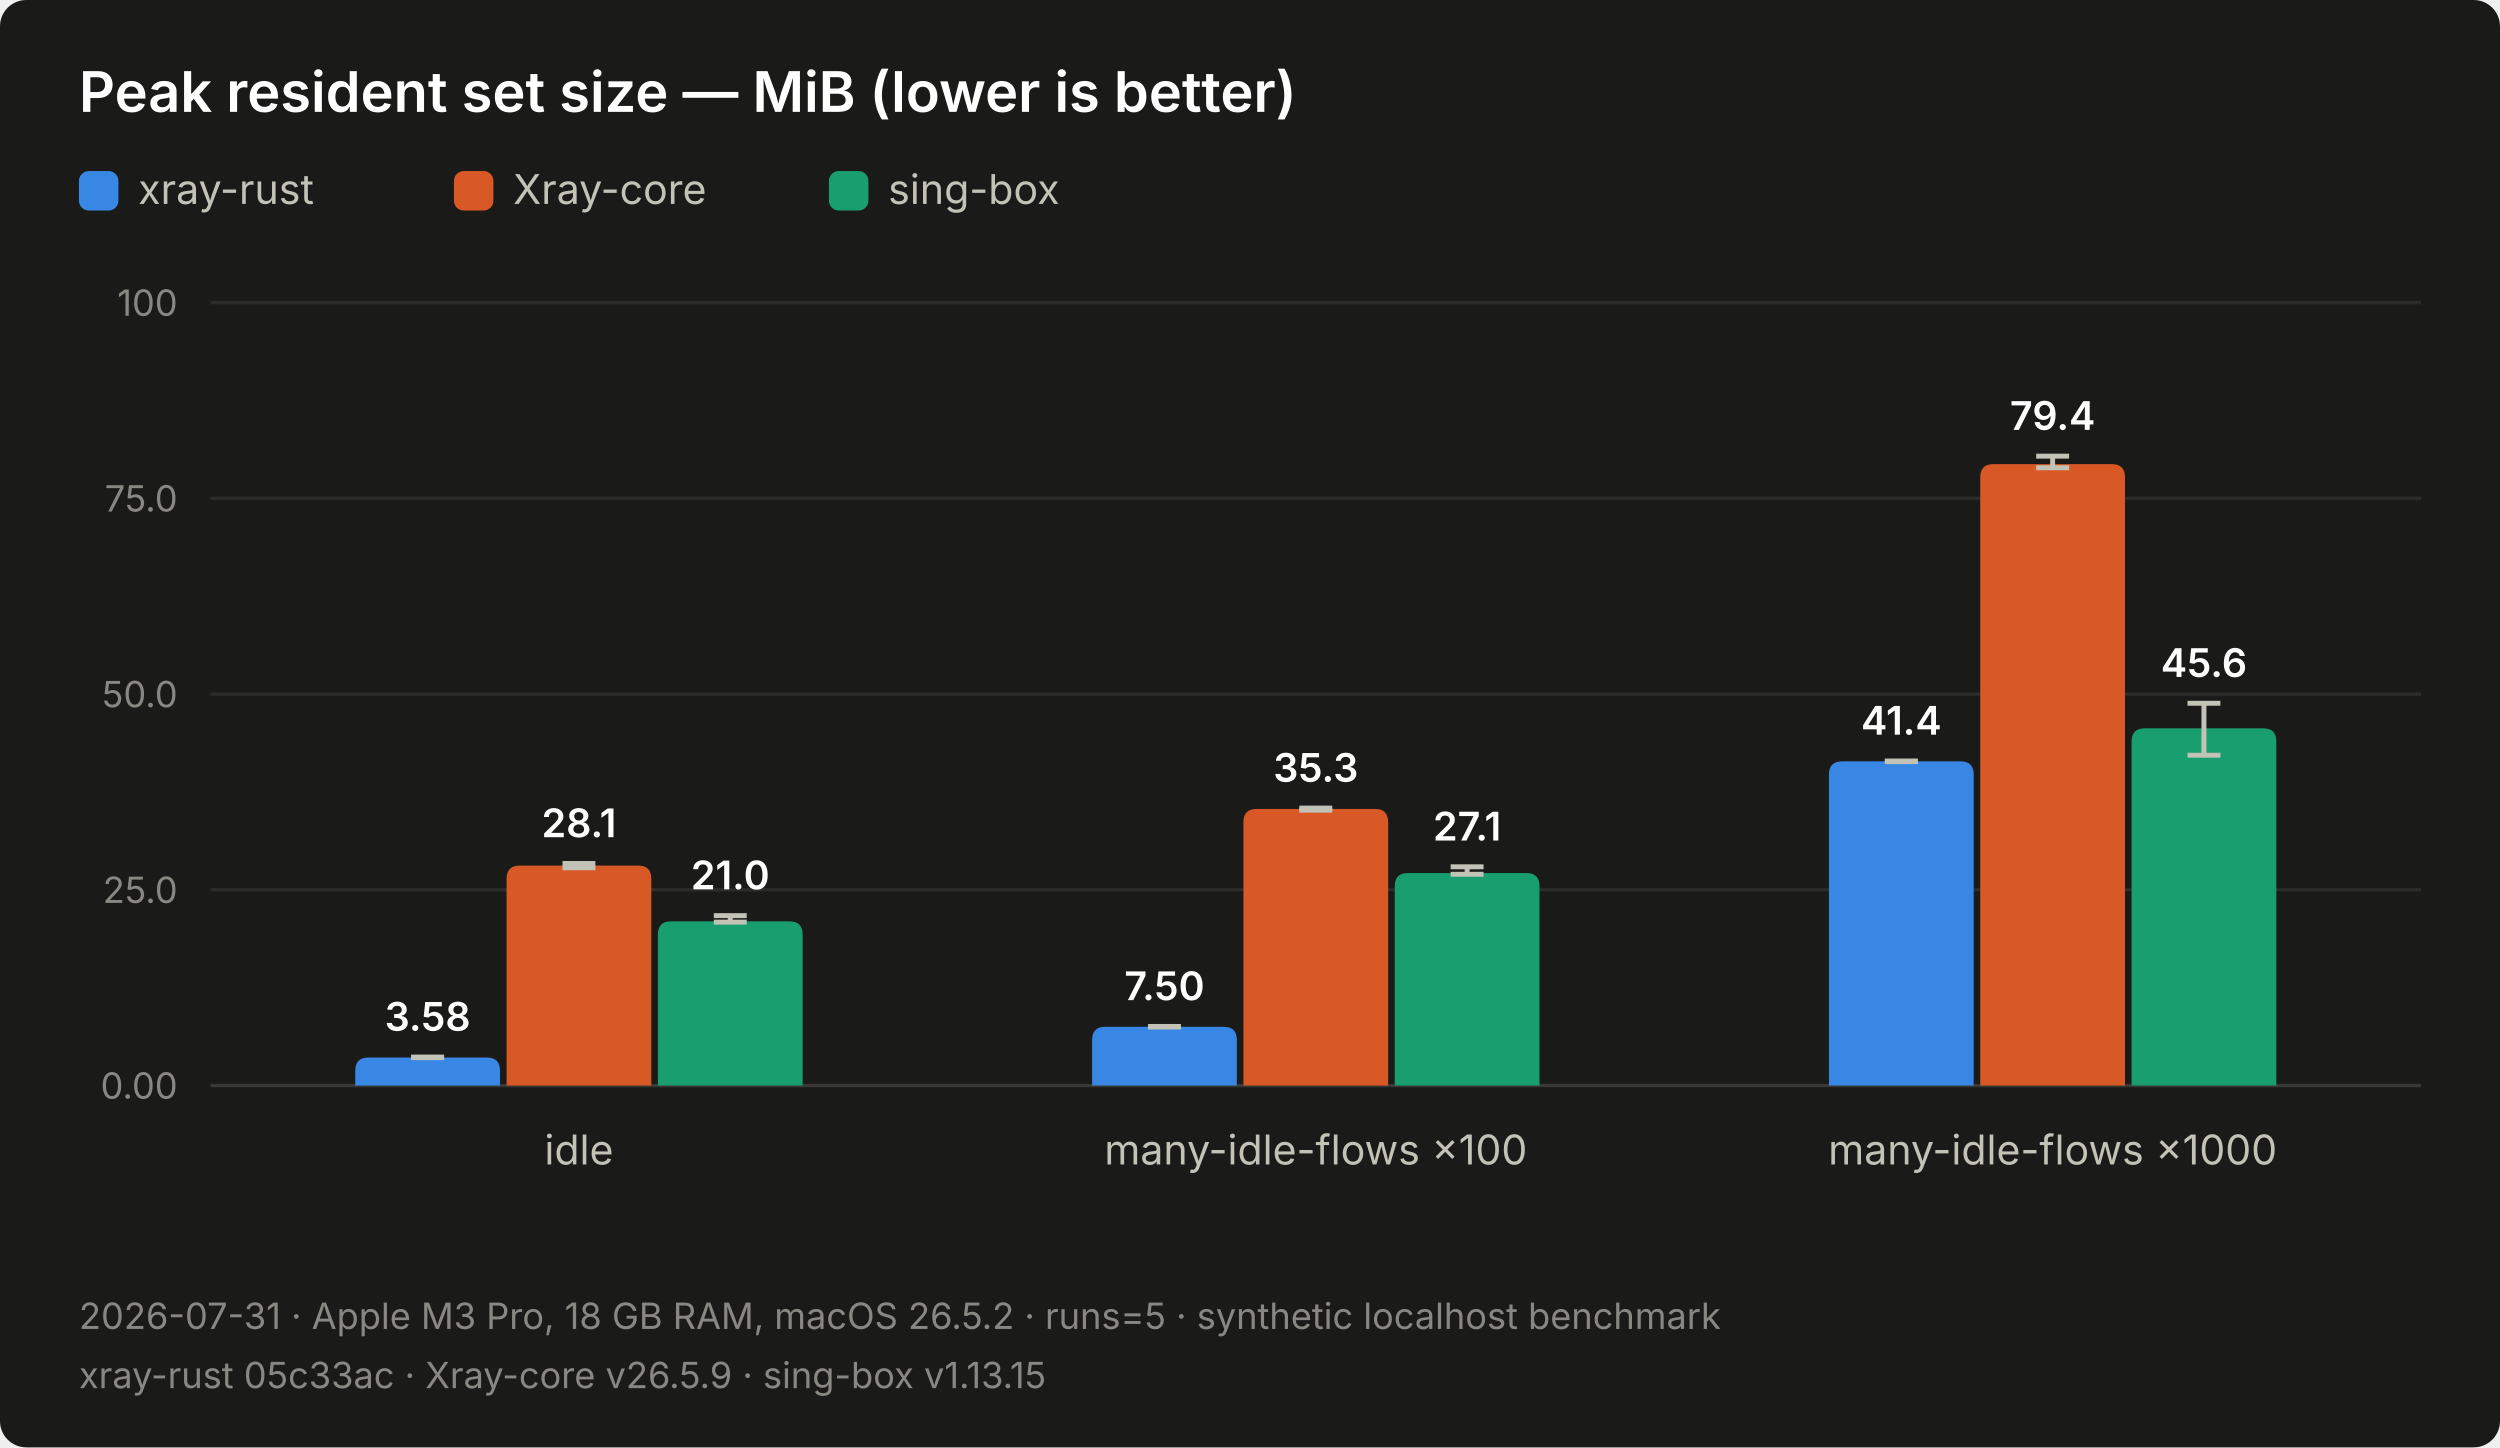
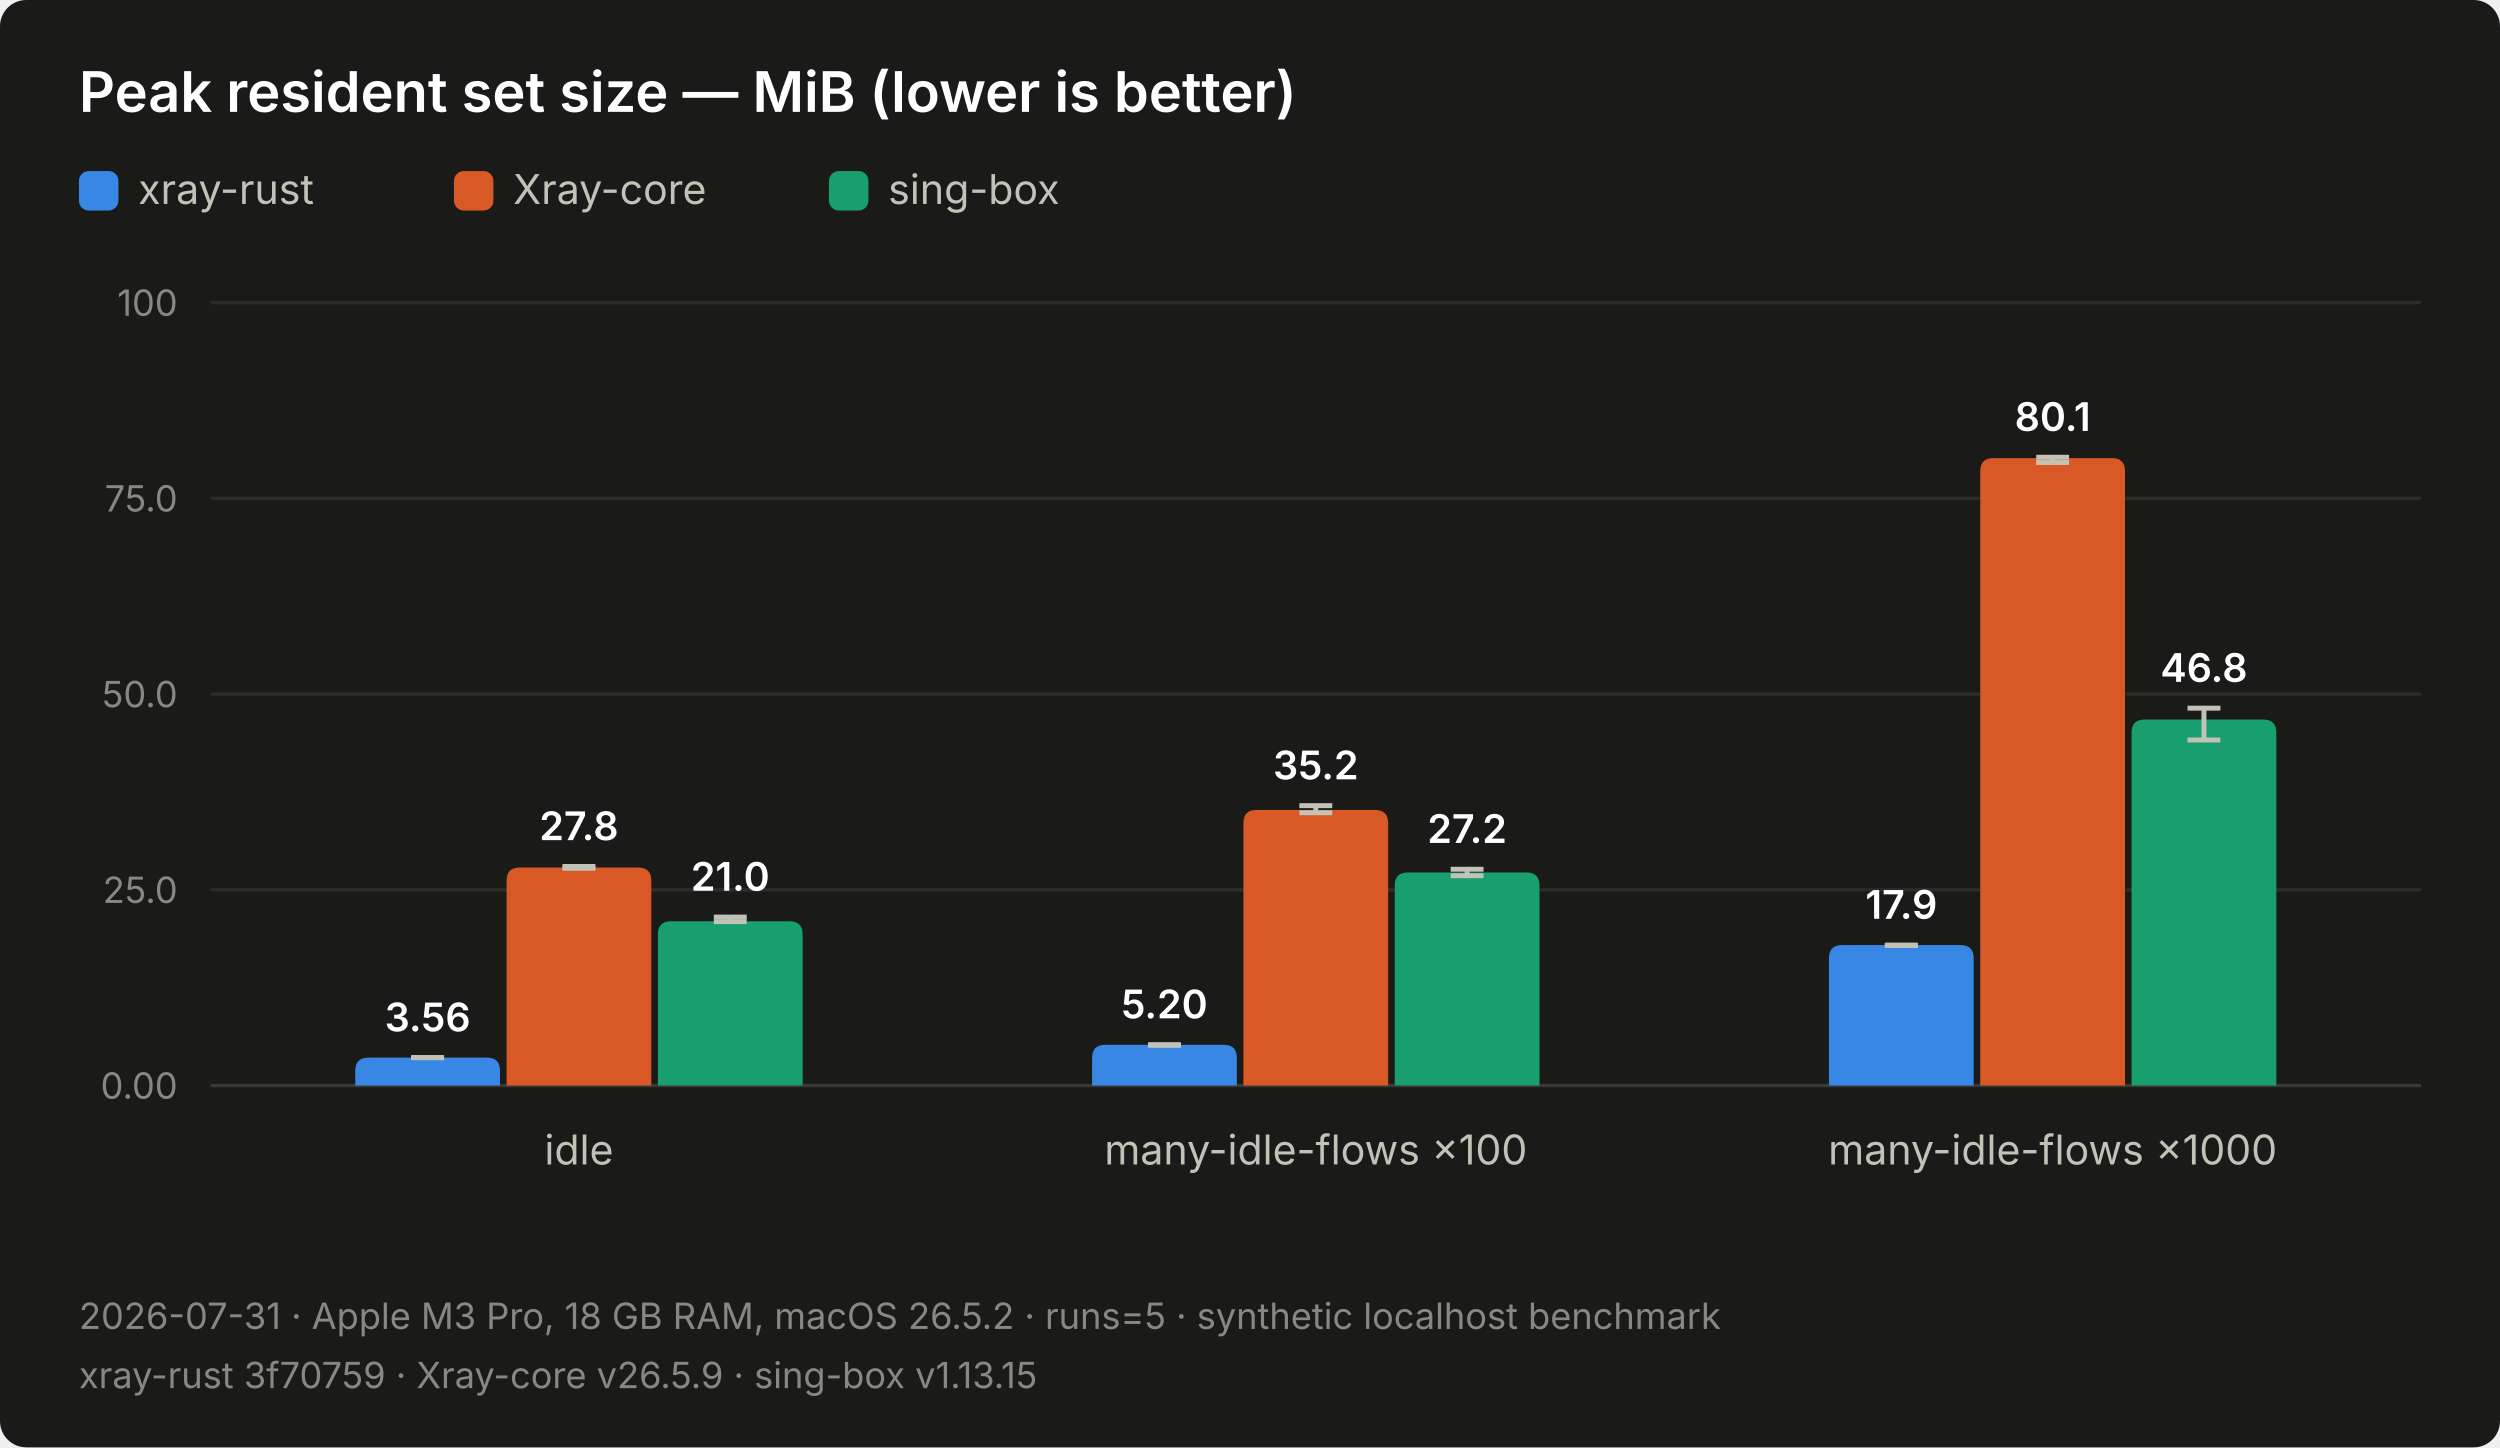
<svg xmlns="http://www.w3.org/2000/svg" width="760" height="440" viewBox="0 0 760 440" role="img" aria-label="Peak resident set size — MiB (lower is better)">
  <rect width="760" height="440" fill="#1a1a19" rx="8" />
  <text x="24" y="34" font-family="system-ui, -apple-system, 'Segoe UI', sans-serif" font-size="17" font-weight="600" fill="#ffffff">Peak resident set size — MiB (lower is better)</text>
  <rect x="24.00" y="52" width="12" height="12" rx="3" fill="#3987e5" />
  <text x="42.00" y="62" font-family="system-ui, -apple-system, 'Segoe UI', sans-serif" font-size="12.5" fill="#c3c2b7">xray-rust</text>
  <rect x="138.00" y="52" width="12" height="12" rx="3" fill="#d95926" />
  <text x="156.00" y="62" font-family="system-ui, -apple-system, 'Segoe UI', sans-serif" font-size="12.5" fill="#c3c2b7">Xray-core</text>
  <rect x="252.00" y="52" width="12" height="12" rx="3" fill="#199e70" />
  <text x="270.00" y="62" font-family="system-ui, -apple-system, 'Segoe UI', sans-serif" font-size="12.5" fill="#c3c2b7">sing-box</text>
  <text x="54" y="334.00" font-family="system-ui, -apple-system, 'Segoe UI', sans-serif" font-size="11" fill="#898781" text-anchor="end">0.00</text>
  <line x1="64" y1="270.50" x2="736" y2="270.50" stroke="#2c2c2a" stroke-width="1" />
  <text x="54" y="274.50" font-family="system-ui, -apple-system, 'Segoe UI', sans-serif" font-size="11" fill="#898781" text-anchor="end">25.0</text>
  <line x1="64" y1="211.00" x2="736" y2="211.00" stroke="#2c2c2a" stroke-width="1" />
  <text x="54" y="215.00" font-family="system-ui, -apple-system, 'Segoe UI', sans-serif" font-size="11" fill="#898781" text-anchor="end">50.0</text>
  <line x1="64" y1="151.50" x2="736" y2="151.50" stroke="#2c2c2a" stroke-width="1" />
  <text x="54" y="155.50" font-family="system-ui, -apple-system, 'Segoe UI', sans-serif" font-size="11" fill="#898781" text-anchor="end">75.0</text>
  <line x1="64" y1="92.00" x2="736" y2="92.00" stroke="#2c2c2a" stroke-width="1" />
  <text x="54" y="96.00" font-family="system-ui, -apple-system, 'Segoe UI', sans-serif" font-size="11" fill="#898781" text-anchor="end">100</text>
  <line x1="64" y1="330" x2="736" y2="330" stroke="#383835" stroke-width="1" />
-   <path d="M 108.00 330.00 L 108.00 325.48 Q 108.00 321.48 112.00 321.48 L 148.00 321.48 Q 152.00 321.48 152.00 325.48 L 152.00 330.00 Z" fill="#3987e5" />
-   <line x1="130.00" y1="321.52" x2="130.00" y2="321.34" stroke="#c3c2b7" stroke-width="1.5" />
+   <path d="M 108.00 330.00 L 108.00 325.52 Q 108.00 321.52 112.00 321.52 L 148.00 321.52 Q 152.00 321.52 152.00 325.52 L 152.00 330.00 Z" fill="#3987e5" />
+   <line x1="130.00" y1="321.52" x2="130.00" y2="321.52" stroke="#c3c2b7" stroke-width="1.5" />
  <line x1="125.00" y1="321.52" x2="135.00" y2="321.52" stroke="#c3c2b7" stroke-width="1.5" />
-   <line x1="125.00" y1="321.34" x2="135.00" y2="321.34" stroke="#c3c2b7" stroke-width="1.5" />
-   <text x="130.00" y="313.34" font-family="system-ui, -apple-system, 'Segoe UI', sans-serif" font-size="12" font-weight="600" fill="#ffffff" text-anchor="middle">3.58</text>
-   <path d="M 154.00 330.00 L 154.00 267.14 Q 154.00 263.14 158.00 263.14 L 194.00 263.14 Q 198.00 263.14 198.00 267.14 L 198.00 330.00 Z" fill="#d95926" />
-   <line x1="176.00" y1="263.81" x2="176.00" y2="262.50" stroke="#c3c2b7" stroke-width="1.5" />
-   <line x1="171.00" y1="263.81" x2="181.00" y2="263.81" stroke="#c3c2b7" stroke-width="1.5" />
-   <line x1="171.00" y1="262.50" x2="181.00" y2="262.50" stroke="#c3c2b7" stroke-width="1.5" />
-   <text x="176.00" y="254.50" font-family="system-ui, -apple-system, 'Segoe UI', sans-serif" font-size="12" font-weight="600" fill="#ffffff" text-anchor="middle">28.1</text>
-   <path d="M 200.00 330.00 L 200.00 284.09 Q 200.00 280.09 204.00 280.09 L 240.00 280.09 Q 244.00 280.09 244.00 284.09 L 244.00 330.00 Z" fill="#199e70" />
-   <line x1="222.00" y1="280.32" x2="222.00" y2="278.35" stroke="#c3c2b7" stroke-width="1.5" />
-   <line x1="217.00" y1="280.32" x2="227.00" y2="280.32" stroke="#c3c2b7" stroke-width="1.5" />
-   <line x1="217.00" y1="278.35" x2="227.00" y2="278.35" stroke="#c3c2b7" stroke-width="1.5" />
-   <text x="222.00" y="270.35" font-family="system-ui, -apple-system, 'Segoe UI', sans-serif" font-size="12" font-weight="600" fill="#ffffff" text-anchor="middle">21.0</text>
+   <line x1="125.00" y1="321.52" x2="135.00" y2="321.52" stroke="#c3c2b7" stroke-width="1.5" />
+   <text x="130.00" y="313.52" font-family="system-ui, -apple-system, 'Segoe UI', sans-serif" font-size="12" font-weight="600" fill="#ffffff" text-anchor="middle">3.56</text>
+   <path d="M 154.00 330.00 L 154.00 267.73 Q 154.00 263.73 158.00 263.73 L 194.00 263.73 Q 198.00 263.73 198.00 267.73 L 198.00 330.00 Z" fill="#d95926" />
+   <line x1="176.00" y1="263.95" x2="176.00" y2="263.40" stroke="#c3c2b7" stroke-width="1.5" />
+   <line x1="171.00" y1="263.95" x2="181.00" y2="263.95" stroke="#c3c2b7" stroke-width="1.5" />
+   <line x1="171.00" y1="263.40" x2="181.00" y2="263.40" stroke="#c3c2b7" stroke-width="1.5" />
+   <text x="176.00" y="255.40" font-family="system-ui, -apple-system, 'Segoe UI', sans-serif" font-size="12" font-weight="600" fill="#ffffff" text-anchor="middle">27.8</text>
+   <path d="M 200.00 330.00 L 200.00 284.06 Q 200.00 280.06 204.00 280.06 L 240.00 280.06 Q 244.00 280.06 244.00 284.06 L 244.00 330.00 Z" fill="#199e70" />
+   <line x1="222.00" y1="280.17" x2="222.00" y2="278.79" stroke="#c3c2b7" stroke-width="1.5" />
+   <line x1="217.00" y1="280.17" x2="227.00" y2="280.17" stroke="#c3c2b7" stroke-width="1.5" />
+   <line x1="217.00" y1="278.79" x2="227.00" y2="278.79" stroke="#c3c2b7" stroke-width="1.5" />
+   <text x="222.00" y="270.79" font-family="system-ui, -apple-system, 'Segoe UI', sans-serif" font-size="12" font-weight="600" fill="#ffffff" text-anchor="middle">21.0</text>
  <text x="176.00" y="354" font-family="system-ui, -apple-system, 'Segoe UI', sans-serif" font-size="12.5" fill="#c3c2b7" text-anchor="middle">idle</text>
-   <path d="M 332.00 330.00 L 332.00 316.15 Q 332.00 312.15 336.00 312.15 L 372.00 312.15 Q 376.00 312.15 376.00 316.15 L 376.00 330.00 Z" fill="#3987e5" />
-   <line x1="354.00" y1="312.22" x2="354.00" y2="312.04" stroke="#c3c2b7" stroke-width="1.5" />
-   <line x1="349.00" y1="312.22" x2="359.00" y2="312.22" stroke="#c3c2b7" stroke-width="1.5" />
-   <line x1="349.00" y1="312.04" x2="359.00" y2="312.04" stroke="#c3c2b7" stroke-width="1.5" />
-   <text x="354.00" y="304.04" font-family="system-ui, -apple-system, 'Segoe UI', sans-serif" font-size="12" font-weight="600" fill="#ffffff" text-anchor="middle">7.50</text>
-   <path d="M 378.00 330.00 L 378.00 249.92 Q 378.00 245.92 382.00 245.92 L 418.00 245.92 Q 422.00 245.92 422.00 249.92 L 422.00 330.00 Z" fill="#d95926" />
-   <line x1="400.00" y1="246.29" x2="400.00" y2="245.66" stroke="#c3c2b7" stroke-width="1.5" />
-   <line x1="395.00" y1="246.29" x2="405.00" y2="246.29" stroke="#c3c2b7" stroke-width="1.5" />
-   <line x1="395.00" y1="245.66" x2="405.00" y2="245.66" stroke="#c3c2b7" stroke-width="1.5" />
-   <text x="400.00" y="237.66" font-family="system-ui, -apple-system, 'Segoe UI', sans-serif" font-size="12" font-weight="600" fill="#ffffff" text-anchor="middle">35.3</text>
-   <path d="M 424.00 330.00 L 424.00 269.41 Q 424.00 265.41 428.00 265.41 L 464.00 265.41 Q 468.00 265.41 468.00 269.41 L 468.00 330.00 Z" fill="#199e70" />
-   <line x1="446.00" y1="265.78" x2="446.00" y2="263.51" stroke="#c3c2b7" stroke-width="1.5" />
-   <line x1="441.00" y1="265.78" x2="451.00" y2="265.78" stroke="#c3c2b7" stroke-width="1.5" />
-   <line x1="441.00" y1="263.51" x2="451.00" y2="263.51" stroke="#c3c2b7" stroke-width="1.5" />
-   <text x="446.00" y="255.51" font-family="system-ui, -apple-system, 'Segoe UI', sans-serif" font-size="12" font-weight="600" fill="#ffffff" text-anchor="middle">27.1</text>
+   <path d="M 332.00 330.00 L 332.00 321.62 Q 332.00 317.62 336.00 317.62 L 372.00 317.62 Q 376.00 317.62 376.00 321.62 L 376.00 330.00 Z" fill="#3987e5" />
+   <line x1="354.00" y1="317.77" x2="354.00" y2="317.58" stroke="#c3c2b7" stroke-width="1.5" />
+   <line x1="349.00" y1="317.77" x2="359.00" y2="317.77" stroke="#c3c2b7" stroke-width="1.5" />
+   <line x1="349.00" y1="317.58" x2="359.00" y2="317.58" stroke="#c3c2b7" stroke-width="1.5" />
+   <text x="354.00" y="309.58" font-family="system-ui, -apple-system, 'Segoe UI', sans-serif" font-size="12" font-weight="600" fill="#ffffff" text-anchor="middle">5.20</text>
+   <path d="M 378.00 330.00 L 378.00 250.22 Q 378.00 246.22 382.00 246.22 L 418.00 246.22 Q 422.00 246.22 422.00 250.22 L 422.00 330.00 Z" fill="#d95926" />
+   <line x1="400.00" y1="247.07" x2="400.00" y2="244.92" stroke="#c3c2b7" stroke-width="1.5" />
+   <line x1="395.00" y1="247.07" x2="405.00" y2="247.07" stroke="#c3c2b7" stroke-width="1.5" />
+   <line x1="395.00" y1="244.92" x2="405.00" y2="244.92" stroke="#c3c2b7" stroke-width="1.5" />
+   <text x="400.00" y="236.92" font-family="system-ui, -apple-system, 'Segoe UI', sans-serif" font-size="12" font-weight="600" fill="#ffffff" text-anchor="middle">35.2</text>
+   <path d="M 424.00 330.00 L 424.00 269.22 Q 424.00 265.22 428.00 265.22 L 464.00 265.22 Q 468.00 265.22 468.00 269.22 L 468.00 330.00 Z" fill="#199e70" />
+   <line x1="446.00" y1="266.22" x2="446.00" y2="264.25" stroke="#c3c2b7" stroke-width="1.5" />
+   <line x1="441.00" y1="266.22" x2="451.00" y2="266.22" stroke="#c3c2b7" stroke-width="1.5" />
+   <line x1="441.00" y1="264.25" x2="451.00" y2="264.25" stroke="#c3c2b7" stroke-width="1.5" />
+   <text x="446.00" y="256.25" font-family="system-ui, -apple-system, 'Segoe UI', sans-serif" font-size="12" font-weight="600" fill="#ffffff" text-anchor="middle">27.2</text>
  <text x="400.00" y="354" font-family="system-ui, -apple-system, 'Segoe UI', sans-serif" font-size="12.5" fill="#c3c2b7" text-anchor="middle">many-idle-flows ×100</text>
-   <path d="M 556.00 330.00 L 556.00 235.45 Q 556.00 231.45 560.00 231.45 L 596.00 231.45 Q 600.00 231.45 600.00 235.45 L 600.00 330.00 Z" fill="#3987e5" />
-   <line x1="578.00" y1="231.53" x2="578.00" y2="231.34" stroke="#c3c2b7" stroke-width="1.5" />
-   <line x1="573.00" y1="231.53" x2="583.00" y2="231.53" stroke="#c3c2b7" stroke-width="1.5" />
-   <line x1="573.00" y1="231.34" x2="583.00" y2="231.34" stroke="#c3c2b7" stroke-width="1.5" />
-   <text x="578.00" y="223.34" font-family="system-ui, -apple-system, 'Segoe UI', sans-serif" font-size="12" font-weight="600" fill="#ffffff" text-anchor="middle">41.4</text>
-   <path d="M 602.00 330.00 L 602.00 145.09 Q 602.00 141.09 606.00 141.09 L 642.00 141.09 Q 646.00 141.09 646.00 145.09 L 646.00 330.00 Z" fill="#d95926" />
-   <line x1="624.00" y1="142.20" x2="624.00" y2="138.67" stroke="#c3c2b7" stroke-width="1.5" />
-   <line x1="619.00" y1="142.20" x2="629.00" y2="142.20" stroke="#c3c2b7" stroke-width="1.5" />
-   <line x1="619.00" y1="138.67" x2="629.00" y2="138.67" stroke="#c3c2b7" stroke-width="1.5" />
-   <text x="624.00" y="130.67" font-family="system-ui, -apple-system, 'Segoe UI', sans-serif" font-size="12" font-weight="600" fill="#ffffff" text-anchor="middle">79.4</text>
-   <path d="M 648.00 330.00 L 648.00 225.41 Q 648.00 221.41 652.00 221.41 L 688.00 221.41 Q 692.00 221.41 692.00 225.41 L 692.00 330.00 Z" fill="#199e70" />
-   <line x1="670.00" y1="229.59" x2="670.00" y2="213.79" stroke="#c3c2b7" stroke-width="1.5" />
-   <line x1="665.00" y1="229.59" x2="675.00" y2="229.59" stroke="#c3c2b7" stroke-width="1.5" />
-   <line x1="665.00" y1="213.79" x2="675.00" y2="213.79" stroke="#c3c2b7" stroke-width="1.5" />
-   <text x="670.00" y="205.79" font-family="system-ui, -apple-system, 'Segoe UI', sans-serif" font-size="12" font-weight="600" fill="#ffffff" text-anchor="middle">45.6</text>
+   <path d="M 556.00 330.00 L 556.00 291.31 Q 556.00 287.31 560.00 287.31 L 596.00 287.31 Q 600.00 287.31 600.00 291.31 L 600.00 330.00 Z" fill="#3987e5" />
+   <line x1="578.00" y1="287.42" x2="578.00" y2="287.31" stroke="#c3c2b7" stroke-width="1.5" />
+   <line x1="573.00" y1="287.42" x2="583.00" y2="287.42" stroke="#c3c2b7" stroke-width="1.5" />
+   <line x1="573.00" y1="287.31" x2="583.00" y2="287.31" stroke="#c3c2b7" stroke-width="1.5" />
+   <text x="578.00" y="279.31" font-family="system-ui, -apple-system, 'Segoe UI', sans-serif" font-size="12" font-weight="600" fill="#ffffff" text-anchor="middle">17.9</text>
+   <path d="M 602.00 330.00 L 602.00 143.27 Q 602.00 139.27 606.00 139.27 L 642.00 139.27 Q 646.00 139.27 646.00 143.27 L 646.00 330.00 Z" fill="#d95926" />
+   <line x1="624.00" y1="140.60" x2="624.00" y2="139.00" stroke="#c3c2b7" stroke-width="1.5" />
+   <line x1="619.00" y1="140.60" x2="629.00" y2="140.60" stroke="#c3c2b7" stroke-width="1.5" />
+   <line x1="619.00" y1="139.00" x2="629.00" y2="139.00" stroke="#c3c2b7" stroke-width="1.5" />
+   <text x="624.00" y="131.00" font-family="system-ui, -apple-system, 'Segoe UI', sans-serif" font-size="12" font-weight="600" fill="#ffffff" text-anchor="middle">80.1</text>
+   <path d="M 648.00 330.00 L 648.00 222.74 Q 648.00 218.74 652.00 218.74 L 688.00 218.74 Q 692.00 218.74 692.00 222.74 L 692.00 330.00 Z" fill="#199e70" />
+   <line x1="670.00" y1="224.95" x2="670.00" y2="215.28" stroke="#c3c2b7" stroke-width="1.5" />
+   <line x1="665.00" y1="224.95" x2="675.00" y2="224.95" stroke="#c3c2b7" stroke-width="1.5" />
+   <line x1="665.00" y1="215.28" x2="675.00" y2="215.28" stroke="#c3c2b7" stroke-width="1.5" />
+   <text x="670.00" y="207.28" font-family="system-ui, -apple-system, 'Segoe UI', sans-serif" font-size="12" font-weight="600" fill="#ffffff" text-anchor="middle">46.8</text>
  <text x="624.00" y="354" font-family="system-ui, -apple-system, 'Segoe UI', sans-serif" font-size="12.5" fill="#c3c2b7" text-anchor="middle">many-idle-flows ×1000</text>
  <text x="24" y="404" font-family="system-ui, -apple-system, 'Segoe UI', sans-serif" font-size="11" fill="#898781">2026-07-31 · Apple M3 Pro, 18 GB RAM, macOS 26.5.2 · runs=5 · synthetic localhost benchmark</text>
-   <text x="24" y="422" font-family="system-ui, -apple-system, 'Segoe UI', sans-serif" font-size="11" fill="#898781">xray-rust 05c33ac · Xray-core v26.5.9 · sing-box v1.13.15</text>
+   <text x="24" y="422" font-family="system-ui, -apple-system, 'Segoe UI', sans-serif" font-size="11" fill="#898781">xray-rust 3f70759 · Xray-core v26.5.9 · sing-box v1.13.15</text>
</svg>
